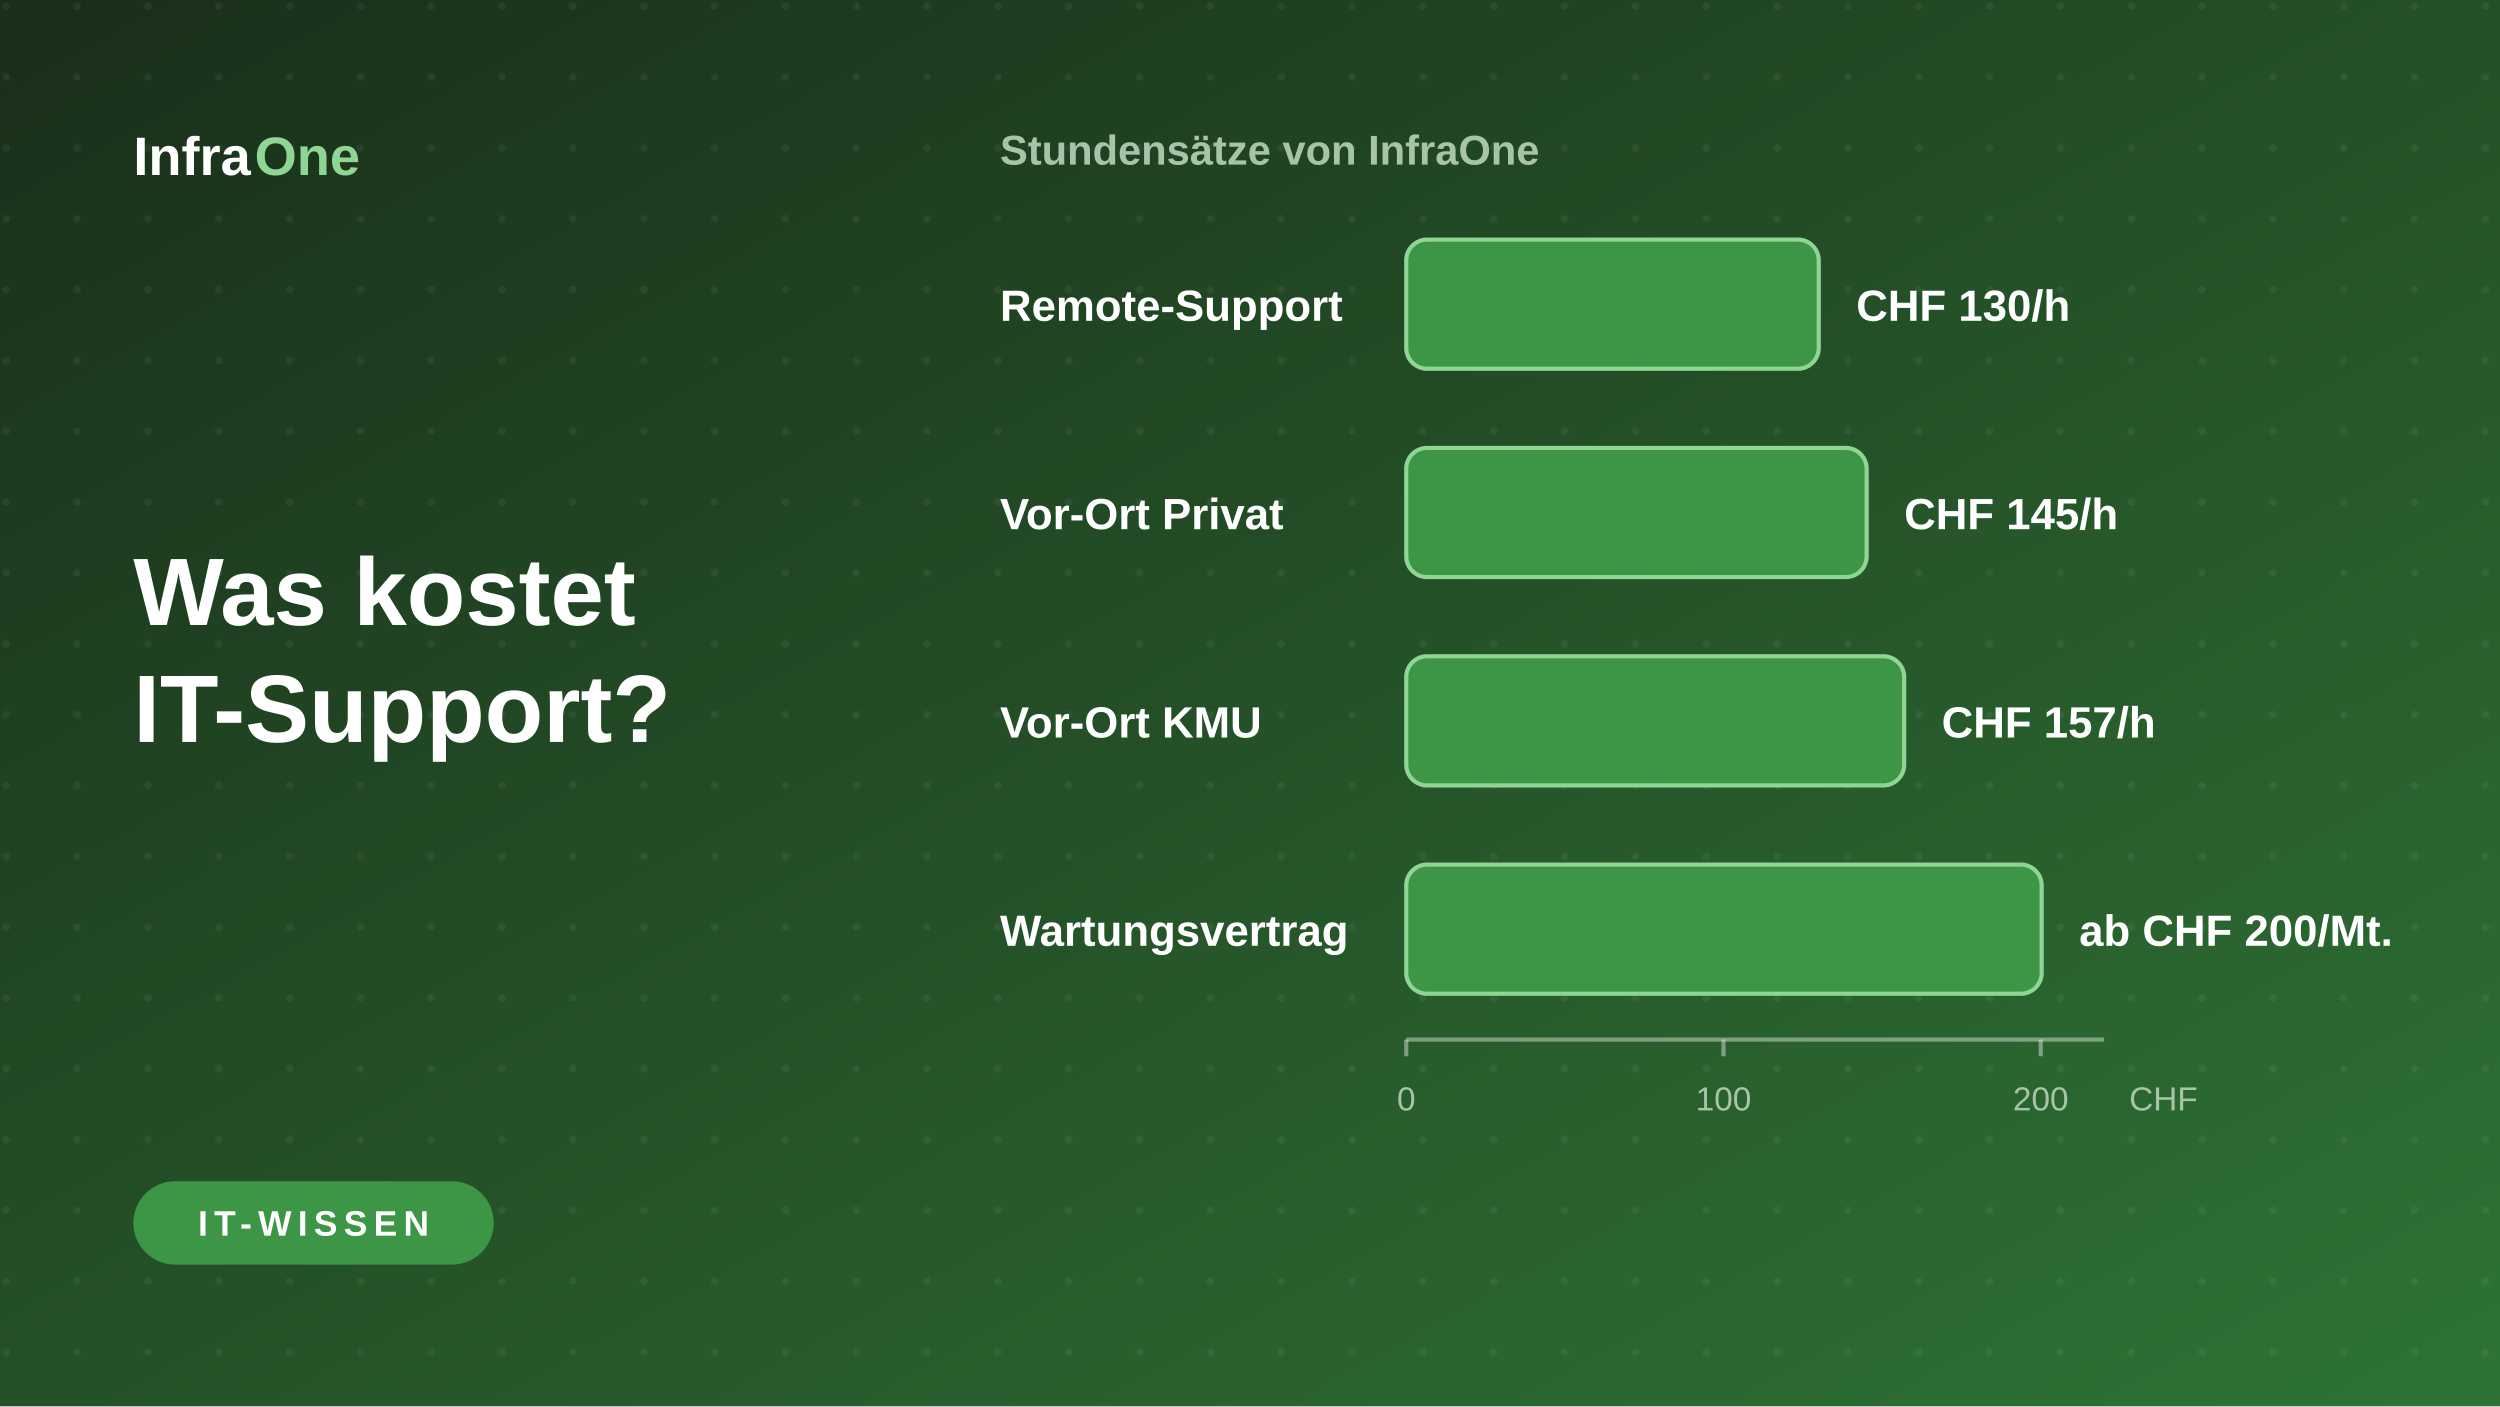
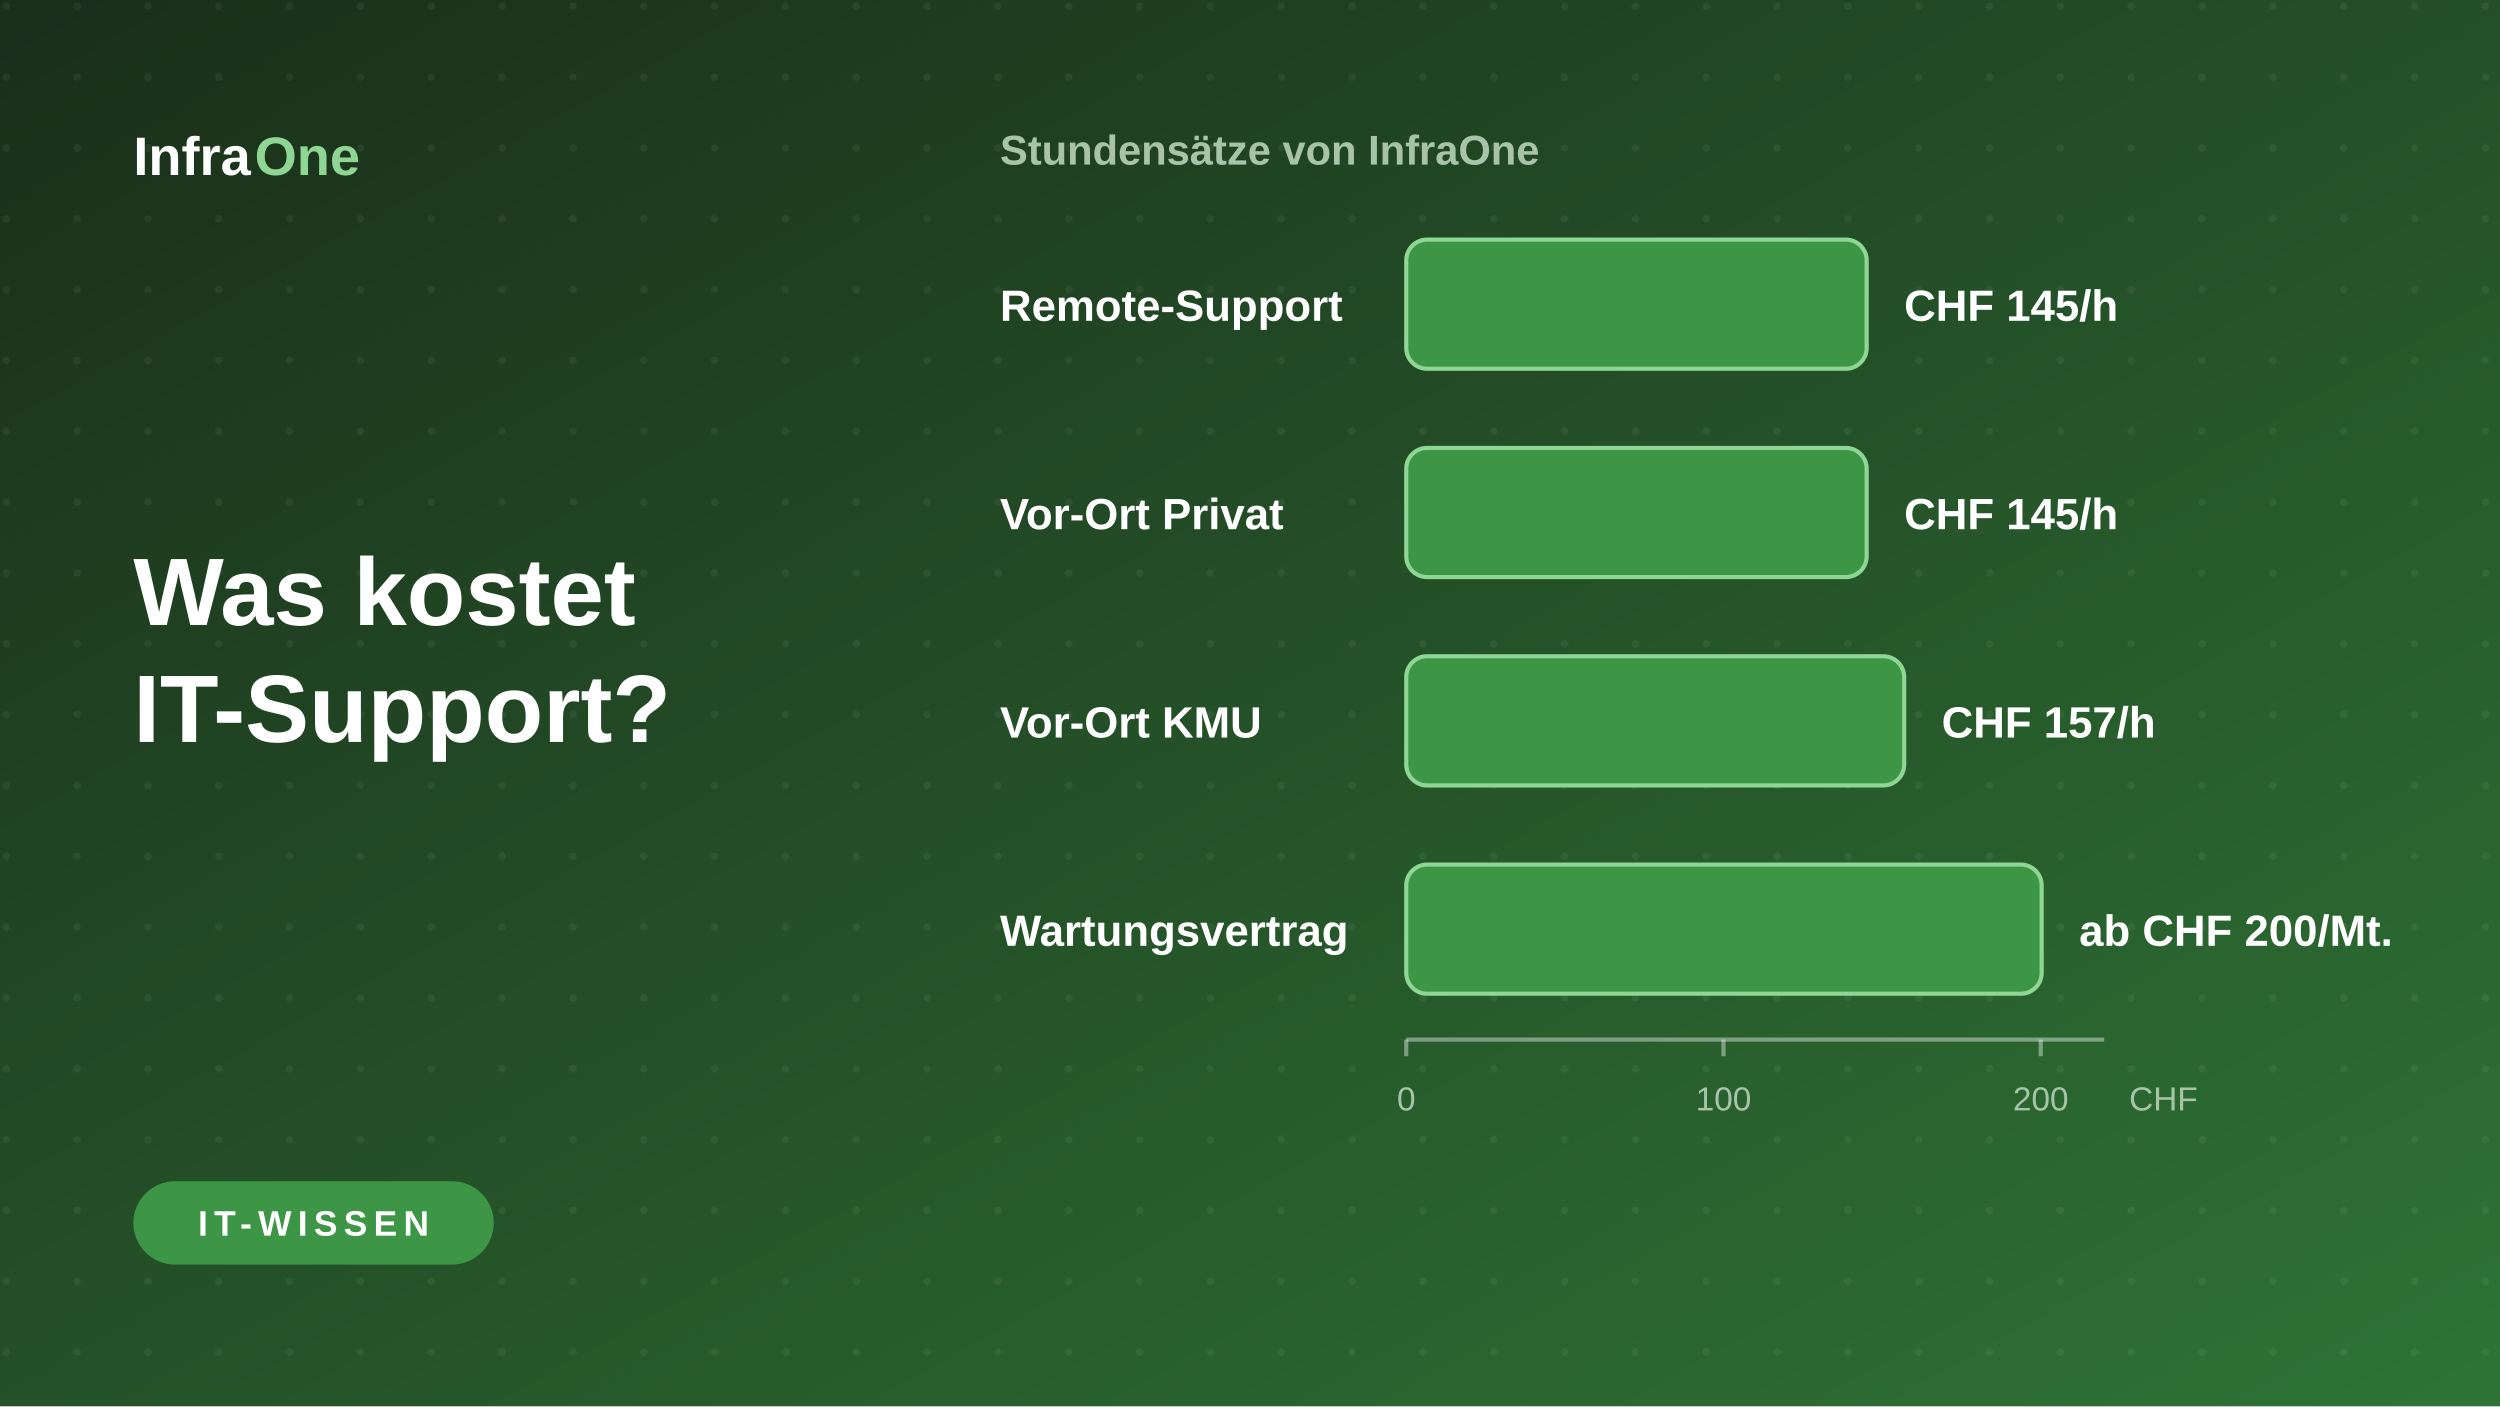
<svg xmlns="http://www.w3.org/2000/svg" width="1200" height="675" viewBox="0 0 1200 675">
  <defs>
    <linearGradient id="bg" x1="0" y1="0" x2="1" y2="1">
      <stop offset="0" stop-color="#1A2E1A" />
      <stop offset="1" stop-color="#2E7335" />
    </linearGradient>
    <pattern id="dots" width="34" height="34" patternUnits="userSpaceOnUse">
      <circle cx="3" cy="3" r="1.8" fill="#FFFFFF" opacity="0.055" />
    </pattern>
  </defs>
  <rect width="1200" height="675" fill="url(#bg)" />
  <rect width="1200" height="675" fill="url(#dots)" />
  <text x="64" y="84" font-family="Geist, Arial, sans-serif" font-size="26" font-weight="600" fill="#FFFFFF" text-anchor="start">Infra</text>
  <text x="122.24" y="84" font-family="Geist, Arial, sans-serif" font-size="26" font-weight="600" fill="#8FD694" text-anchor="start">One</text>
  <text x="64" y="300" font-family="Geist, Arial, sans-serif" font-size="46" font-weight="700" fill="#FFFFFF" text-anchor="start">Was kostet</text>
  <text x="64" y="356.12" font-family="Geist, Arial, sans-serif" font-size="46" font-weight="700" fill="#FFFFFF" text-anchor="start">IT-Support?</text>
  <rect x="64" y="567" width="173" height="40" rx="20" fill="#3D9646" />
  <text x="150.5" y="593.12" font-family="Geist, Arial, sans-serif" font-size="17" font-weight="600" fill="#FFFFFF" text-anchor="middle" letter-spacing="3">IT-WISSEN</text>
  <text x="480" y="79" font-family="Geist, Arial, sans-serif" font-size="20" font-weight="600" fill="#A8C4A8" text-anchor="start">Stundensätze von InfraOne</text>
  <text x="480" y="154" font-family="Geist, Arial, sans-serif" font-size="21" font-weight="600" fill="#FFFFFF" text-anchor="start">Remote-Support</text>
-   <rect x="675" y="115" width="198" height="62" rx="10" fill="#3D9646" />
-   <rect x="675" y="115" width="198" height="62" rx="10" fill="none" stroke="#8FD694" stroke-width="2" />
-   <text x="891" y="154" font-family="Geist, Arial, sans-serif" font-size="21" font-weight="700" fill="#FFFFFF" text-anchor="start">CHF 130/h</text>
+   <rect x="675" y="115" width="221" height="62" rx="10" fill="#3D9646" />
+   <rect x="675" y="115" width="221" height="62" rx="10" fill="none" stroke="#8FD694" stroke-width="2" />
+   <text x="914" y="154" font-family="Geist, Arial, sans-serif" font-size="21" font-weight="700" fill="#FFFFFF" text-anchor="start">CHF 145/h</text>
  <text x="480" y="254" font-family="Geist, Arial, sans-serif" font-size="21" font-weight="600" fill="#FFFFFF" text-anchor="start">Vor-Ort Privat</text>
  <rect x="675" y="215" width="221" height="62" rx="10" fill="#3D9646" />
  <rect x="675" y="215" width="221" height="62" rx="10" fill="none" stroke="#8FD694" stroke-width="2" />
  <text x="914" y="254" font-family="Geist, Arial, sans-serif" font-size="21" font-weight="700" fill="#FFFFFF" text-anchor="start">CHF 145/h</text>
  <text x="480" y="354" font-family="Geist, Arial, sans-serif" font-size="21" font-weight="600" fill="#FFFFFF" text-anchor="start">Vor-Ort KMU</text>
  <rect x="675" y="315" width="239" height="62" rx="10" fill="#3D9646" />
  <rect x="675" y="315" width="239" height="62" rx="10" fill="none" stroke="#8FD694" stroke-width="2" />
  <text x="932" y="354" font-family="Geist, Arial, sans-serif" font-size="21" font-weight="700" fill="#FFFFFF" text-anchor="start">CHF 157/h</text>
  <text x="480" y="454" font-family="Geist, Arial, sans-serif" font-size="21" font-weight="600" fill="#FFFFFF" text-anchor="start">Wartungsvertrag</text>
  <rect x="675" y="415" width="305" height="62" rx="10" fill="#3D9646" />
  <rect x="675" y="415" width="305" height="62" rx="10" fill="none" stroke="#8FD694" stroke-width="2" />
  <text x="998" y="454" font-family="Geist, Arial, sans-serif" font-size="21" font-weight="700" fill="#FFFFFF" text-anchor="start">ab CHF 200/Mt.</text>
  <line x1="675" y1="499" x2="1010" y2="499" stroke="rgba(255,255,255,0.4)" stroke-width="2" />
  <line x1="675" y1="499" x2="675" y2="507" stroke="rgba(255,255,255,0.4)" stroke-width="2" />
  <text x="675" y="533" font-family="Geist, Arial, sans-serif" font-size="16" font-weight="400" fill="#A8C4A8" text-anchor="middle">0</text>
  <line x1="827.273" y1="499" x2="827.273" y2="507" stroke="rgba(255,255,255,0.4)" stroke-width="2" />
  <text x="827.273" y="533" font-family="Geist, Arial, sans-serif" font-size="16" font-weight="400" fill="#A8C4A8" text-anchor="middle">100</text>
  <line x1="979.545" y1="499" x2="979.545" y2="507" stroke="rgba(255,255,255,0.4)" stroke-width="2" />
  <text x="979.545" y="533" font-family="Geist, Arial, sans-serif" font-size="16" font-weight="400" fill="#A8C4A8" text-anchor="middle">200</text>
  <text x="1022" y="533" font-family="Geist, Arial, sans-serif" font-size="16" font-weight="400" fill="#A8C4A8" text-anchor="start">CHF</text>
</svg>
